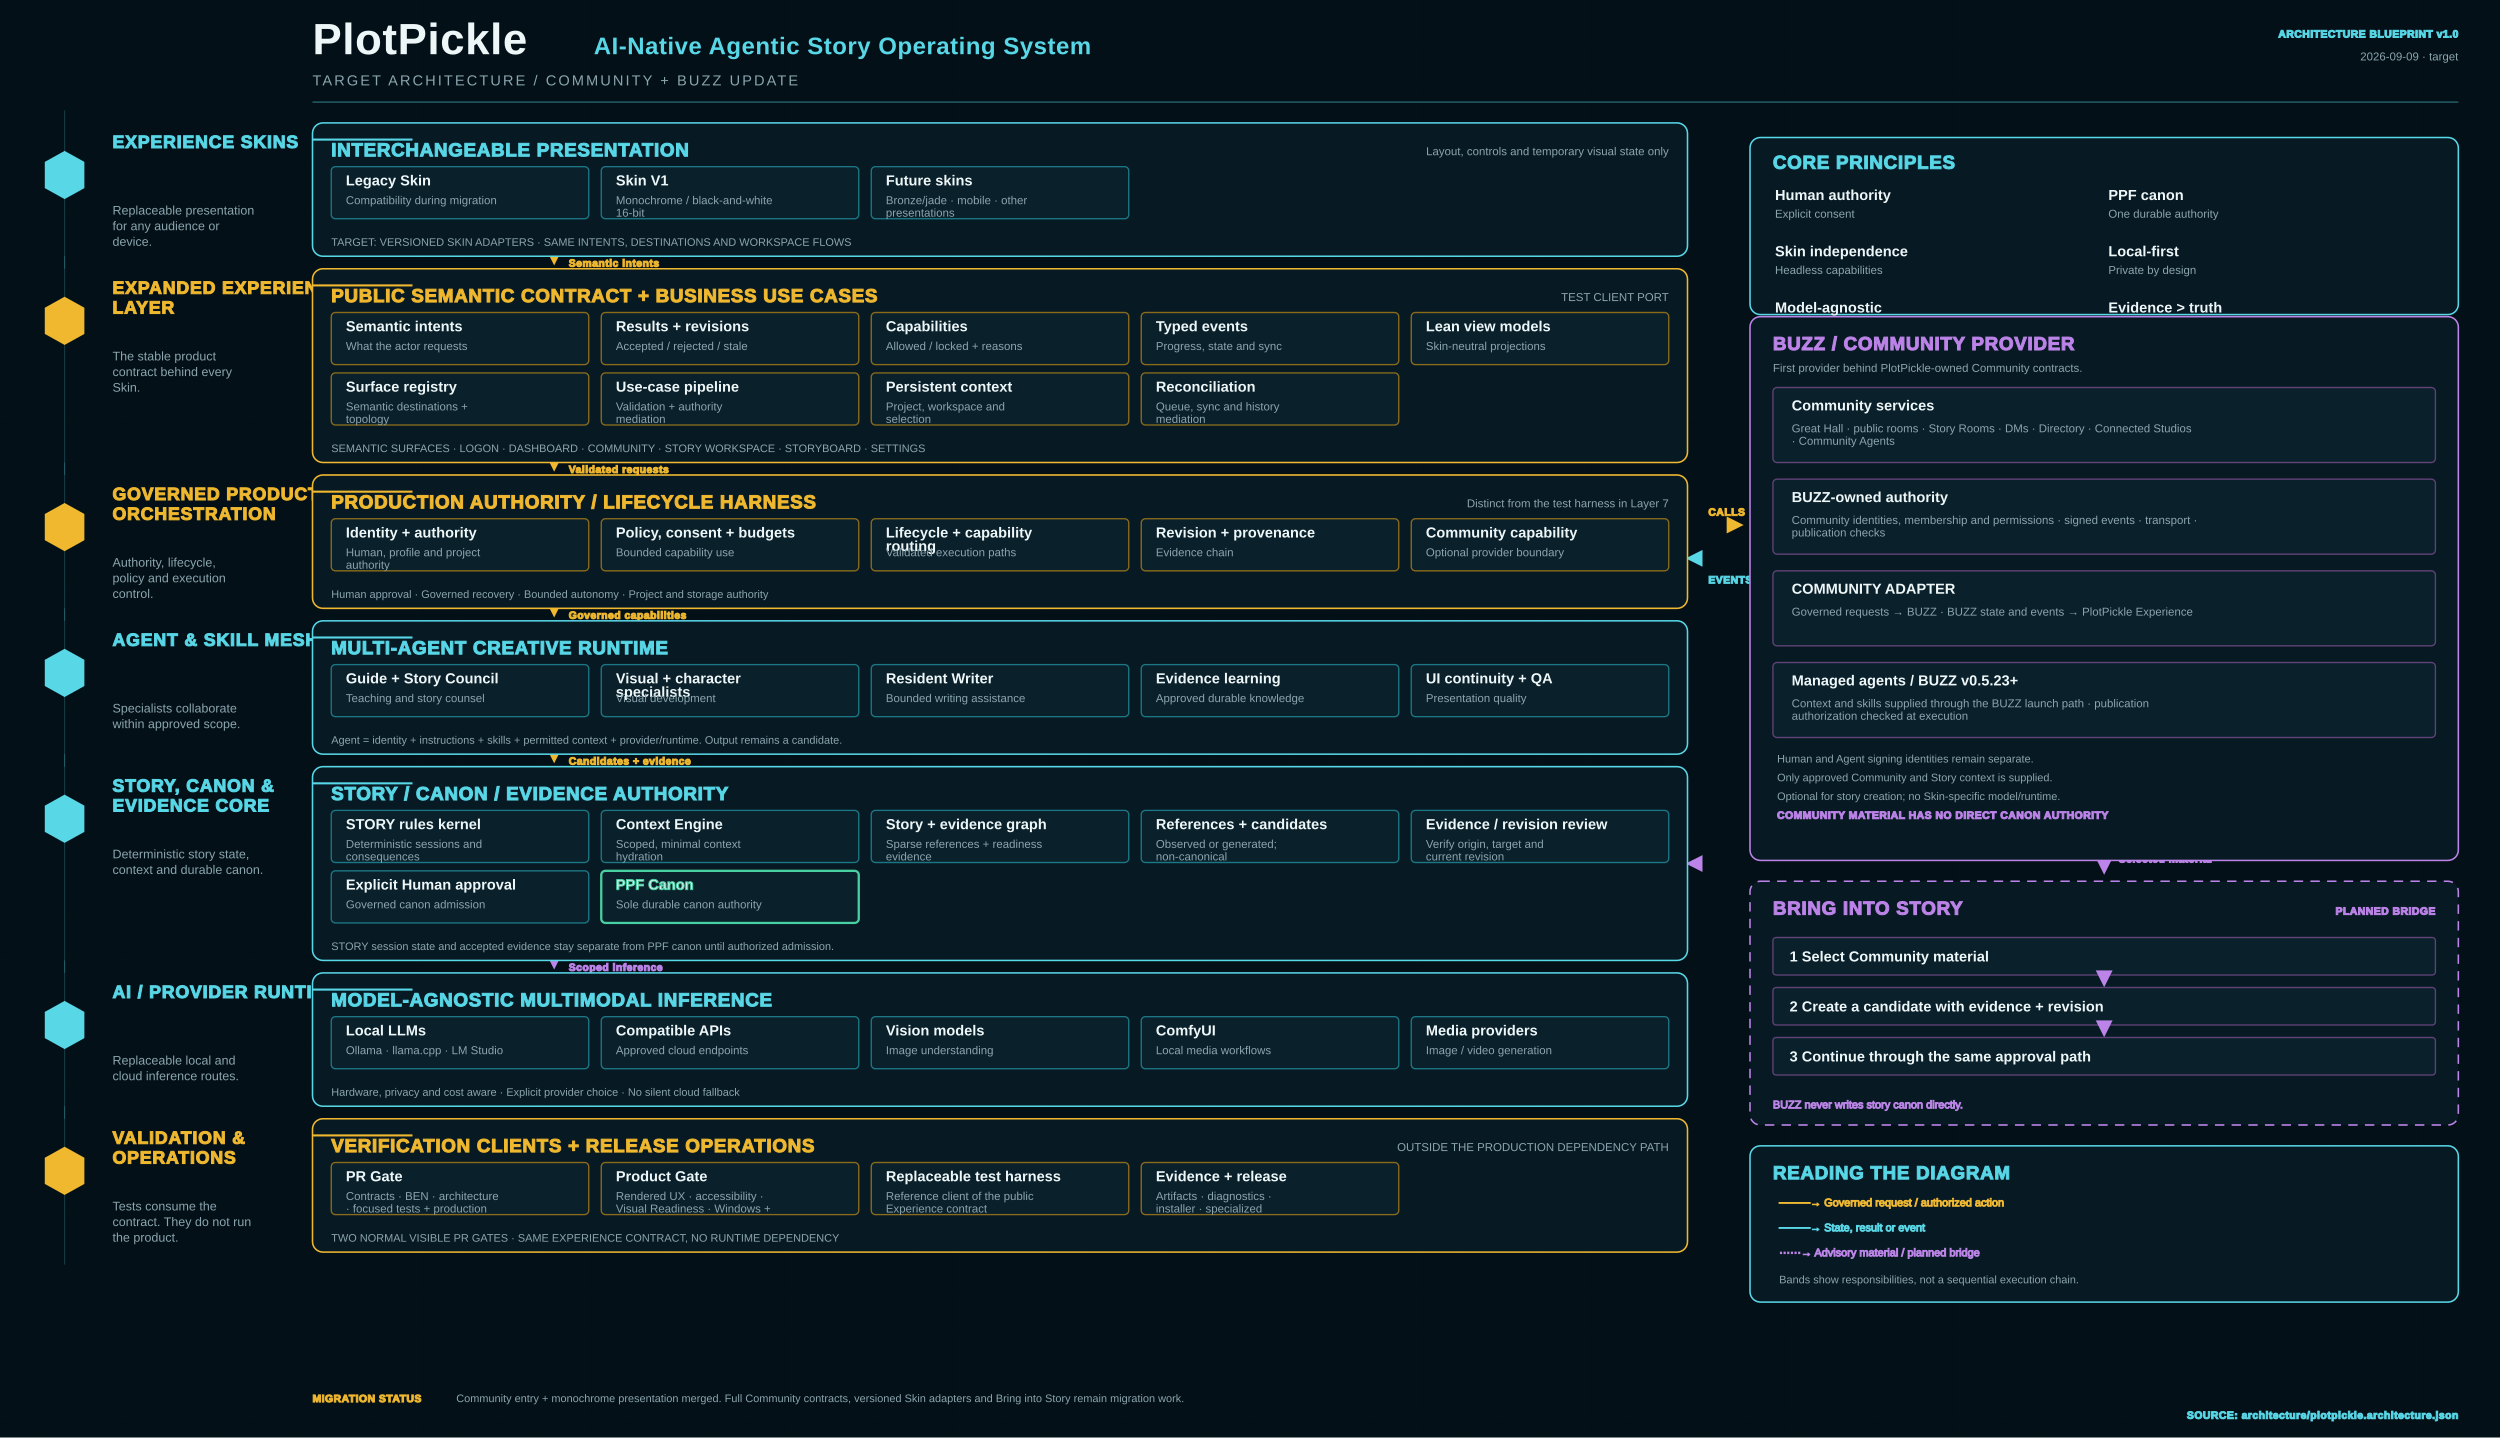
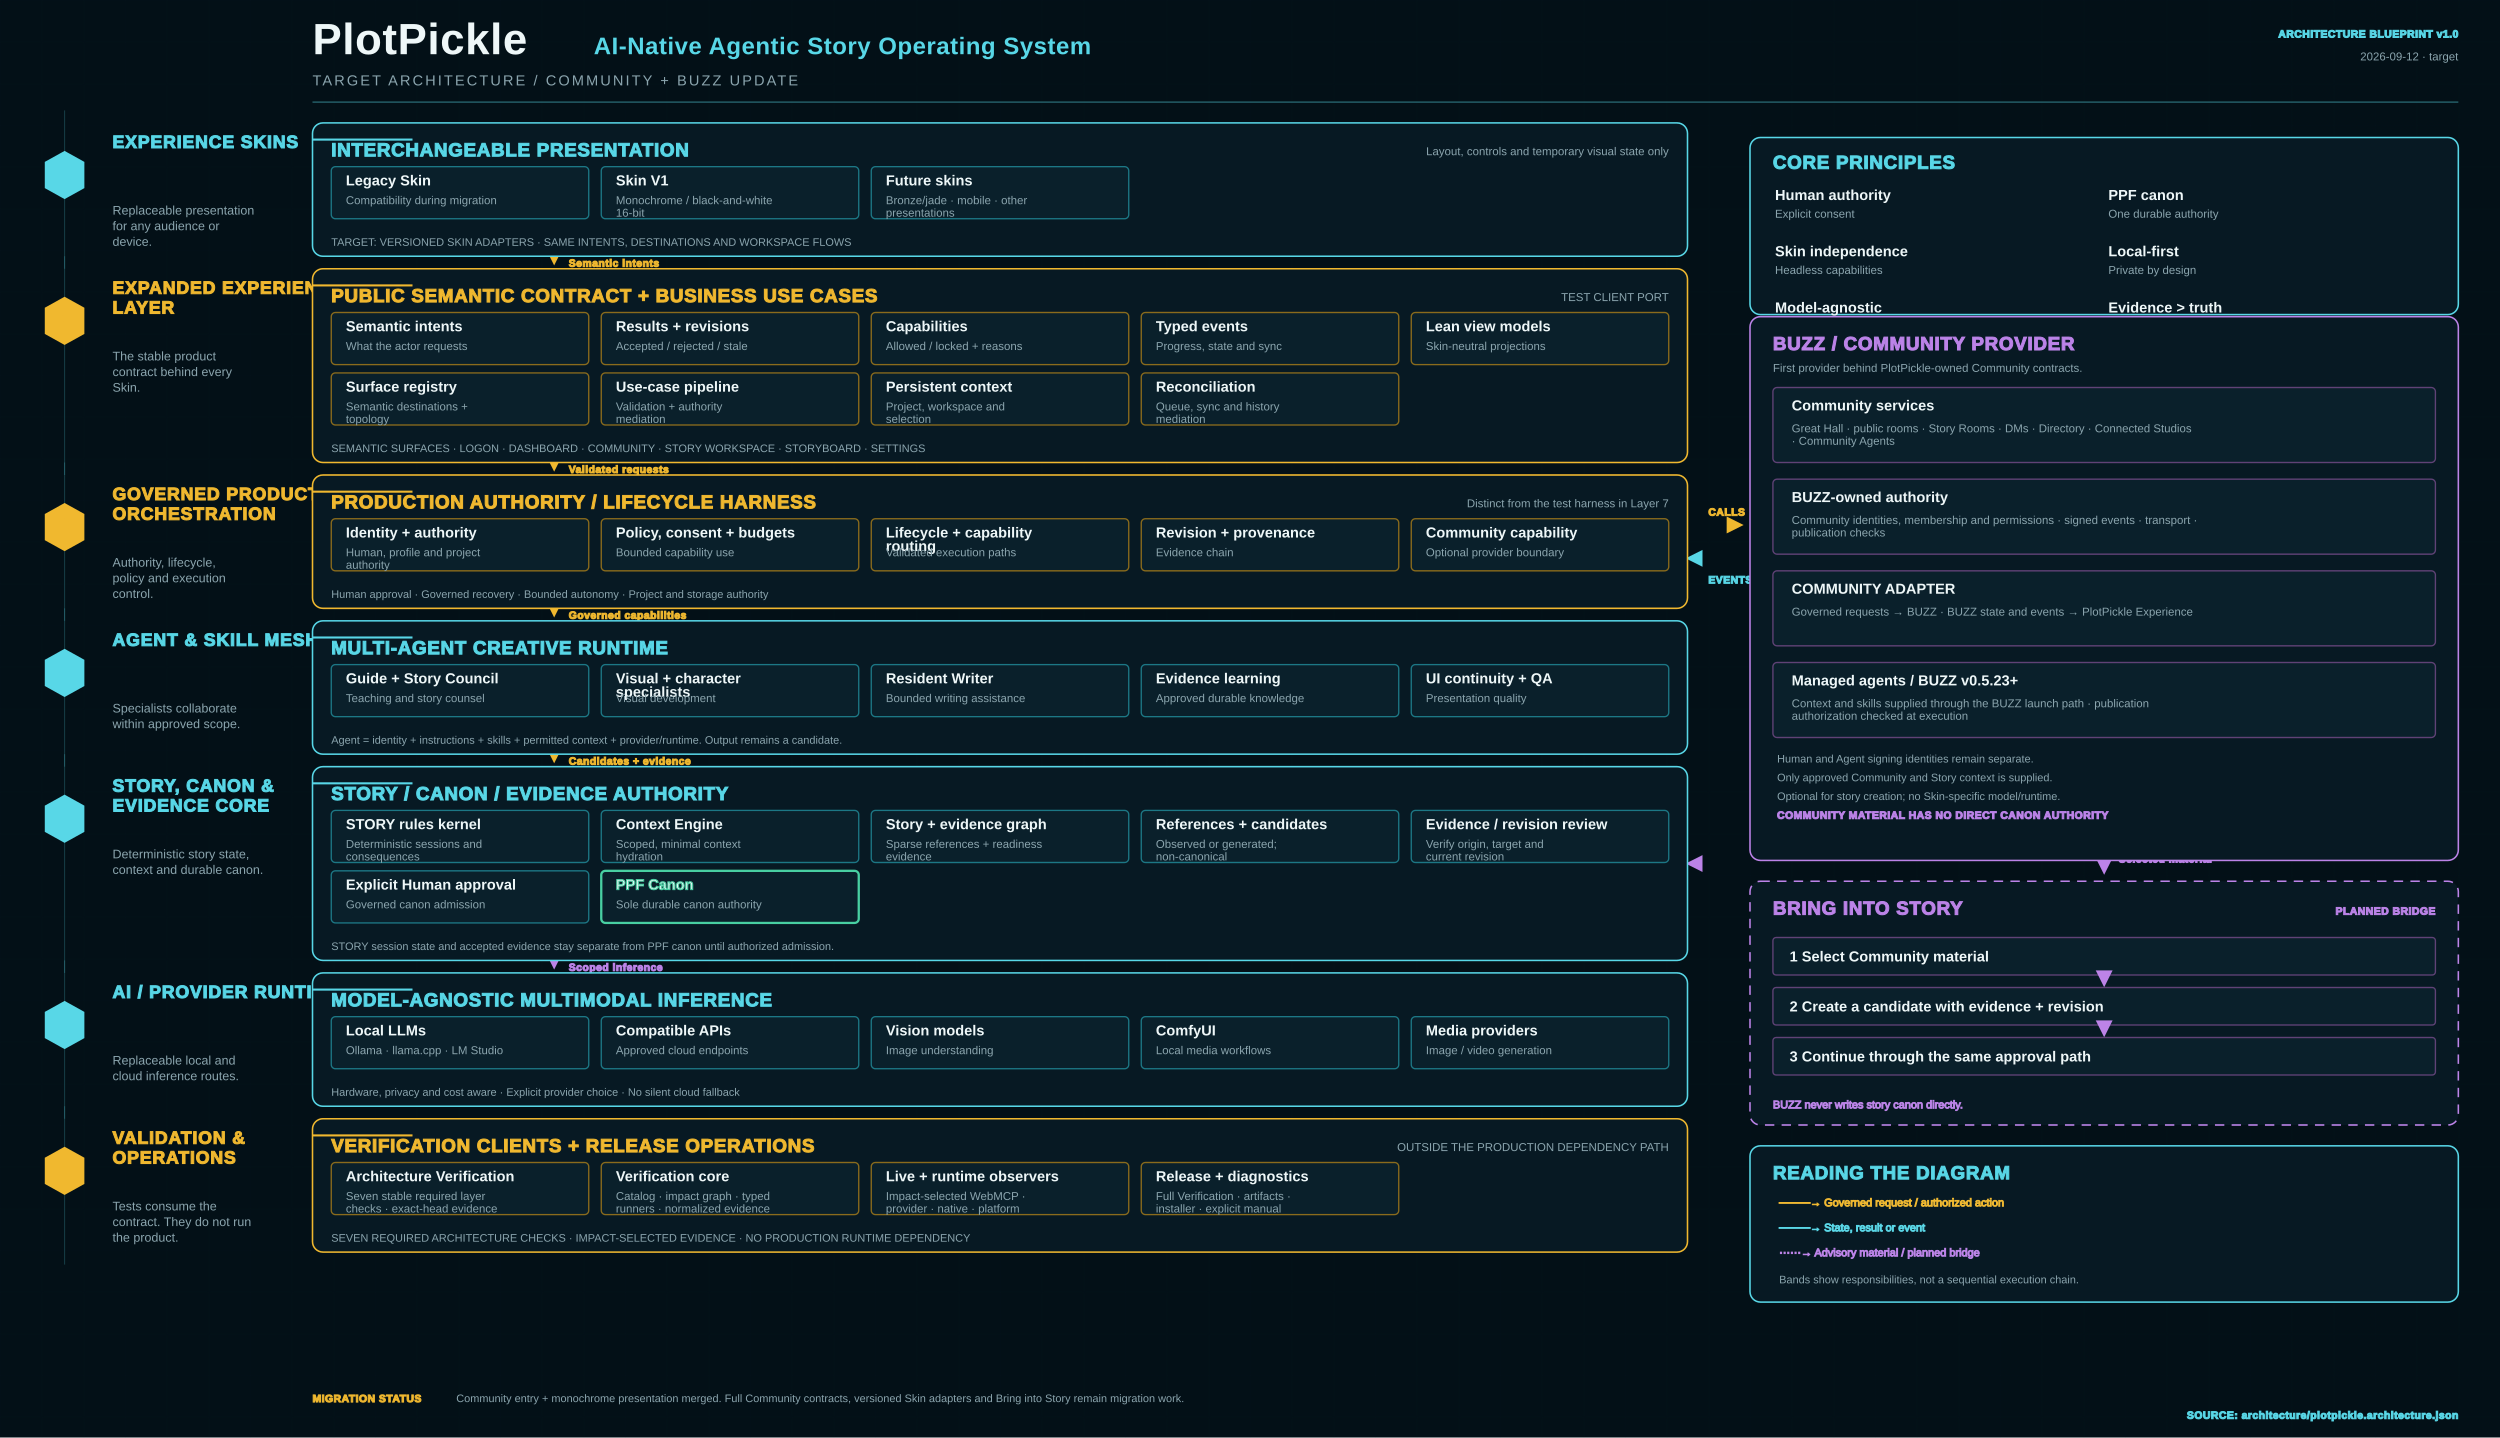
<svg xmlns="http://www.w3.org/2000/svg" viewBox="0 0 2400 1380" role="img" aria-labelledby="title desc" data-projection="full-blueprint">
  <style>svg { background: #031017; font-family: "Arial Narrow", "Segoe UI", Arial, sans-serif; }
.bg { fill: #031017; }
.grid { stroke: #0a2630; stroke-width: 0.7; opacity: 0.55; }
.ink { fill: #eef7f8; }
.muted { fill: #8ba5ae; }
.cyan { color: #58d7e7; fill: #58d7e7; stroke: #58d7e7; }
.amber { color: #f0b82f; fill: #f0b82f; stroke: #f0b82f; }
.purple { color: #bc83e8; fill: #bc83e8; stroke: #bc83e8; }
.green { color: #48cfa2; fill: #48cfa2; stroke: #48cfa2; }
.panel { fill: #071923; stroke: #173f4c; stroke-width: 1.5; }
.panel.cyan-stroke { stroke: #58d7e7; }
.panel.amber-stroke { stroke: #f0b82f; }
.panel.purple-stroke { stroke: #bc83e8; }
.component { fill: #0a202b; stroke: #1c7785; stroke-width: 1.3; }
.component.amber-stroke { stroke: #8a6b1c; }
.component.purple-stroke { stroke: #604276; }
.component.emphasis { stroke: #48cfa2; stroke-width: 2.2; }
.dashed { stroke-dasharray: 9 7; }
.title { fill: #eef7f8; font-size: 42px; font-weight: 800; letter-spacing: 0.6px; }
.tagline { fill: #58d7e7; font-size: 23px; font-weight: 800; letter-spacing: 0.5px; }
.subtitle { fill: #8ba5ae; font-size: 14px; letter-spacing: 2px; }
.layer-label { font-size: 17px; font-weight: 800; letter-spacing: 0.8px; }
.layer-summary { fill: #8ba5ae; font-size: 12px; }
.panel-title { font-size: 18px; font-weight: 800; letter-spacing: 0.7px; }
.component-title { fill: #eef7f8; font-size: 14px; font-weight: 750; }
.component-detail { fill: #8ba5ae; font-size: 11px; }
.note { fill: #8ba5ae; font-size: 11px; }
.footer { fill: #8ba5ae; font-size: 10.5px; }
.micro { font-size: 10px; font-weight: 700; letter-spacing: 0.45px; }
.number { font-size: 22px; font-weight: 800; text-anchor: middle; dominant-baseline: middle; }
.flow { fill: none; stroke-width: 1.8; marker-end: url(#arrow-cyan); }
.flow.amber-stroke { marker-end: url(#arrow-amber); }
.flow.purple-stroke { marker-end: url(#arrow-purple); }
.overview-title { fill: #eef7f8; font-size: 30px; font-weight: 800; }
.overview-tagline { fill: #58d7e7; font-size: 15px; font-weight: 800; }
.overview-layer { fill: #eef7f8; font-size: 12px; font-weight: 800; }
.overview-summary { fill: #8ba5ae; font-size: 9px; }
</style>
  <defs>
    <pattern id="grid" width="40" height="40" patternUnits="userSpaceOnUse">
      <path d="M40 0H0V40" class="grid" fill="none" />
    </pattern>
    <marker id="arrow-cyan" markerWidth="9" markerHeight="9" refX="8" refY="4.5" orient="auto">
      <path d="M0 0L9 4.5L0 9Z" fill="#58d7e7" />
    </marker>
    <marker id="arrow-amber" markerWidth="9" markerHeight="9" refX="8" refY="4.5" orient="auto">
      <path d="M0 0L9 4.5L0 9Z" fill="#f0b82f" />
    </marker>
    <marker id="arrow-purple" markerWidth="9" markerHeight="9" refX="8" refY="4.5" orient="auto">
      <path d="M0 0L9 4.5L0 9Z" fill="#bc83e8" />
    </marker>
  </defs>
  <rect width="2400" height="1380" class="bg" />
  <rect width="2400" height="1380" fill="url(#grid)" opacity=".18" />
  <text x="300" y="52" class="title">PlotPickle</text>
  <text x="570" y="52" class="tagline">AI-Native Agentic Story Operating System</text>
  <text x="300" y="82" class="subtitle">TARGET ARCHITECTURE / COMMUNITY + BUZZ UPDATE</text>
  <text x="2360" y="36" class="micro cyan" text-anchor="end">ARCHITECTURE BLUEPRINT v1.0</text>
-   <text x="2360" y="58" class="note" text-anchor="end">2026-09-09 · target</text>
+   <text x="2360" y="58" class="note" text-anchor="end">2026-09-12 · target</text>
  <line x1="300" y1="98" x2="2360" y2="98" class="cyan" opacity=".55" />
  <path d="M532 246 V253" class="flow amber-stroke" />
  <text x="546" y="256" class="micro amber">Semantic intents</text>
  <path d="M532 444 V451" class="flow amber-stroke" />
  <text x="546" y="454" class="micro amber">Validated requests</text>
  <path d="M532 584 V591" class="flow amber-stroke" />
  <text x="546" y="594" class="micro amber">Governed capabilities</text>
  <path d="M532 724 V731" class="flow amber-stroke" />
  <text x="546" y="734" class="micro amber">Candidates + evidence</text>
  <path d="M532 922 V929" class="flow purple-stroke dashed" />
  <text x="546" y="932" class="micro purple">Scoped inference</text>
  <path d="M1620 504 H1672" class="flow amber-stroke" />
  <text x="1640" y="495" class="micro amber">CALLS</text>
  <path d="M1672 536 H1620" class="flow" />
  <text x="1640" y="560" class="micro cyan">EVENTS</text>
  <path d="M2020 826 V838" class="flow purple-stroke dashed" />
  <text x="2034" y="828" class="micro purple">Selected material</text>
  <path d="M1680 963 H1692 V829 H1620" class="flow purple-stroke dashed" />
  <text x="1705" y="819" class="micro purple">Candidate</text>
  <g id="layer-experience-skins" data-layer="1">
    <line x1="62" y1="106" x2="62" y2="258" class="cyan" opacity=".22" />
    <path d="M62 146 l18 10 v24 l-18 10 l-18-10 v-24 z" fill="none" class="cyan" stroke-width="2" />
    <text x="62" y="169" class="number cyan">1</text>
    <text x="108" y="142" class="layer-label cyan" text-anchor="start">EXPERIENCE SKINS</text>
    <text x="108" y="206" class="layer-summary" text-anchor="start">Replaceable presentation</text>
    <text x="108" y="221" class="layer-summary" text-anchor="start">for any audience or</text>
    <text x="108" y="236" class="layer-summary" text-anchor="start">device.</text>
    <rect x="300" y="118" width="1320" height="128" rx="10" class="panel cyan-stroke" />
    <path d="M300 134 h96" class="cyan" fill="none" stroke-width="2" />
    <text x="318" y="150" class="panel-title cyan">INTERCHANGEABLE PRESENTATION</text>
    <text x="1602" y="149" class="note" text-anchor="end">Layout, controls and temporary visual state only</text>
    <g class="architecture-component" data-component="Legacy Skin">
      <rect x="318" y="160" width="247.2" height="50" rx="4" class="component cyan-stroke" />
      <text x="332" y="178" class="component-title" text-anchor="start">Legacy Skin</text>
      <text x="332" y="196" class="component-detail" text-anchor="start">Compatibility during migration</text>
    </g>
    <g class="architecture-component" data-component="Skin V1">
      <rect x="577.2" y="160" width="247.2" height="50" rx="4" class="component cyan-stroke" />
      <text x="591.2" y="178" class="component-title" text-anchor="start">Skin V1</text>
      <text x="591.2" y="196" class="component-detail" text-anchor="start">Monochrome / black-and-white</text>
      <text x="591.2" y="208" class="component-detail" text-anchor="start">16-bit</text>
    </g>
    <g class="architecture-component" data-component="Future skins">
      <rect x="836.4" y="160" width="247.2" height="50" rx="4" class="component cyan-stroke" />
      <text x="850.4" y="178" class="component-title" text-anchor="start">Future skins</text>
      <text x="850.4" y="196" class="component-detail" text-anchor="start">Bronze/jade · mobile · other</text>
      <text x="850.4" y="208" class="component-detail" text-anchor="start">presentations</text>
    </g>
    <text x="318" y="236" class="footer">TARGET: VERSIONED SKIN ADAPTERS · SAME INTENTS, DESTINATIONS AND WORKSPACE FLOWS</text>
  </g>
  <g id="layer-experience-contract" data-layer="2">
    <line x1="62" y1="246" x2="62" y2="456" class="cyan" opacity=".22" />
    <path d="M62 286 l18 10 v24 l-18 10 l-18-10 v-24 z" fill="none" class="amber" stroke-width="2" />
    <text x="62" y="309" class="number amber">2</text>
    <text x="108" y="282" class="layer-label amber" text-anchor="start">EXPANDED EXPERIENCE</text>
    <text x="108" y="301" class="layer-label amber" text-anchor="start">LAYER</text>
    <text x="108" y="346" class="layer-summary" text-anchor="start">The stable product</text>
    <text x="108" y="361" class="layer-summary" text-anchor="start">contract behind every</text>
    <text x="108" y="376" class="layer-summary" text-anchor="start">Skin.</text>
    <rect x="300" y="258" width="1320" height="186" rx="10" class="panel amber-stroke" />
    <path d="M300 274 h96" class="amber" fill="none" stroke-width="2" />
    <text x="318" y="290" class="panel-title amber">PUBLIC SEMANTIC CONTRACT + BUSINESS USE CASES</text>
    <text x="1602" y="289" class="note" text-anchor="end">TEST CLIENT PORT</text>
    <g class="architecture-component" data-component="Semantic intents">
      <rect x="318" y="300" width="247.2" height="50" rx="4" class="component amber-stroke" />
      <text x="332" y="318" class="component-title" text-anchor="start">Semantic intents</text>
      <text x="332" y="336" class="component-detail" text-anchor="start">What the actor requests</text>
    </g>
    <g class="architecture-component" data-component="Results + revisions">
      <rect x="577.2" y="300" width="247.2" height="50" rx="4" class="component amber-stroke" />
      <text x="591.2" y="318" class="component-title" text-anchor="start">Results + revisions</text>
      <text x="591.2" y="336" class="component-detail" text-anchor="start">Accepted / rejected / stale</text>
    </g>
    <g class="architecture-component" data-component="Capabilities">
      <rect x="836.4" y="300" width="247.2" height="50" rx="4" class="component amber-stroke" />
      <text x="850.4" y="318" class="component-title" text-anchor="start">Capabilities</text>
      <text x="850.4" y="336" class="component-detail" text-anchor="start">Allowed / locked + reasons</text>
    </g>
    <g class="architecture-component" data-component="Typed events">
      <rect x="1095.6" y="300" width="247.2" height="50" rx="4" class="component amber-stroke" />
      <text x="1109.6" y="318" class="component-title" text-anchor="start">Typed events</text>
      <text x="1109.6" y="336" class="component-detail" text-anchor="start">Progress, state and sync</text>
    </g>
    <g class="architecture-component" data-component="Lean view models">
      <rect x="1354.8" y="300" width="247.2" height="50" rx="4" class="component amber-stroke" />
      <text x="1368.8" y="318" class="component-title" text-anchor="start">Lean view models</text>
      <text x="1368.8" y="336" class="component-detail" text-anchor="start">Skin-neutral projections</text>
    </g>
    <g class="architecture-component" data-component="Surface registry">
      <rect x="318" y="358" width="247.2" height="50" rx="4" class="component amber-stroke" />
      <text x="332" y="376" class="component-title" text-anchor="start">Surface registry</text>
      <text x="332" y="394" class="component-detail" text-anchor="start">Semantic destinations +</text>
      <text x="332" y="406" class="component-detail" text-anchor="start">topology</text>
    </g>
    <g class="architecture-component" data-component="Use-case pipeline">
      <rect x="577.2" y="358" width="247.2" height="50" rx="4" class="component amber-stroke" />
      <text x="591.2" y="376" class="component-title" text-anchor="start">Use-case pipeline</text>
      <text x="591.2" y="394" class="component-detail" text-anchor="start">Validation + authority</text>
      <text x="591.2" y="406" class="component-detail" text-anchor="start">mediation</text>
    </g>
    <g class="architecture-component" data-component="Persistent context">
      <rect x="836.4" y="358" width="247.2" height="50" rx="4" class="component amber-stroke" />
      <text x="850.4" y="376" class="component-title" text-anchor="start">Persistent context</text>
      <text x="850.4" y="394" class="component-detail" text-anchor="start">Project, workspace and</text>
      <text x="850.4" y="406" class="component-detail" text-anchor="start">selection</text>
    </g>
    <g class="architecture-component" data-component="Reconciliation">
      <rect x="1095.6" y="358" width="247.2" height="50" rx="4" class="component amber-stroke" />
      <text x="1109.6" y="376" class="component-title" text-anchor="start">Reconciliation</text>
      <text x="1109.6" y="394" class="component-detail" text-anchor="start">Queue, sync and history</text>
      <text x="1109.6" y="406" class="component-detail" text-anchor="start">mediation</text>
    </g>
    <text x="318" y="434" class="footer">SEMANTIC SURFACES · LOGON · DASHBOARD · COMMUNITY · STORY WORKSPACE · STORYBOARD · SETTINGS</text>
  </g>
  <g id="layer-production-harness" data-layer="3">
    <line x1="62" y1="444" x2="62" y2="596" class="cyan" opacity=".22" />
    <path d="M62 484 l18 10 v24 l-18 10 l-18-10 v-24 z" fill="none" class="amber" stroke-width="2" />
    <text x="62" y="507" class="number amber">3</text>
    <text x="108" y="480" class="layer-label amber" text-anchor="start">GOVERNED PRODUCTION</text>
    <text x="108" y="499" class="layer-label amber" text-anchor="start">ORCHESTRATION</text>
    <text x="108" y="544" class="layer-summary" text-anchor="start">Authority, lifecycle,</text>
    <text x="108" y="559" class="layer-summary" text-anchor="start">policy and execution</text>
    <text x="108" y="574" class="layer-summary" text-anchor="start">control.</text>
    <rect x="300" y="456" width="1320" height="128" rx="10" class="panel amber-stroke" />
    <path d="M300 472 h96" class="amber" fill="none" stroke-width="2" />
    <text x="318" y="488" class="panel-title amber">PRODUCTION AUTHORITY / LIFECYCLE HARNESS</text>
    <text x="1602" y="487" class="note" text-anchor="end">Distinct from the test harness in Layer 7</text>
    <g class="architecture-component" data-component="Identity + authority">
      <rect x="318" y="498" width="247.2" height="50" rx="4" class="component amber-stroke" />
      <text x="332" y="516" class="component-title" text-anchor="start">Identity + authority</text>
      <text x="332" y="534" class="component-detail" text-anchor="start">Human, profile and project</text>
      <text x="332" y="546" class="component-detail" text-anchor="start">authority</text>
    </g>
    <g class="architecture-component" data-component="Policy, consent + budgets">
      <rect x="577.2" y="498" width="247.2" height="50" rx="4" class="component amber-stroke" />
      <text x="591.2" y="516" class="component-title" text-anchor="start">Policy, consent + budgets</text>
      <text x="591.2" y="534" class="component-detail" text-anchor="start">Bounded capability use</text>
    </g>
    <g class="architecture-component" data-component="Lifecycle + capability routing">
      <rect x="836.4" y="498" width="247.2" height="50" rx="4" class="component amber-stroke" />
      <text x="850.4" y="516" class="component-title" text-anchor="start">Lifecycle + capability</text>
      <text x="850.4" y="529" class="component-title" text-anchor="start">routing</text>
      <text x="850.4" y="534" class="component-detail" text-anchor="start">Validated execution paths</text>
    </g>
    <g class="architecture-component" data-component="Revision + provenance">
      <rect x="1095.6" y="498" width="247.2" height="50" rx="4" class="component amber-stroke" />
      <text x="1109.6" y="516" class="component-title" text-anchor="start">Revision + provenance</text>
      <text x="1109.6" y="534" class="component-detail" text-anchor="start">Evidence chain</text>
    </g>
    <g class="architecture-component" data-component="Community capability">
      <rect x="1354.8" y="498" width="247.2" height="50" rx="4" class="component amber-stroke" />
      <text x="1368.8" y="516" class="component-title" text-anchor="start">Community capability</text>
      <text x="1368.8" y="534" class="component-detail" text-anchor="start">Optional provider boundary</text>
    </g>
    <text x="318" y="574" class="footer">Human approval · Governed recovery · Bounded autonomy · Project and storage authority</text>
  </g>
  <g id="layer-agent-runtime" data-layer="4">
    <line x1="62" y1="584" x2="62" y2="736" class="cyan" opacity=".22" />
    <path d="M62 624 l18 10 v24 l-18 10 l-18-10 v-24 z" fill="none" class="cyan" stroke-width="2" />
    <text x="62" y="647" class="number cyan">4</text>
    <text x="108" y="620" class="layer-label cyan" text-anchor="start">AGENT &amp; SKILL MESH</text>
    <text x="108" y="684" class="layer-summary" text-anchor="start">Specialists collaborate</text>
    <text x="108" y="699" class="layer-summary" text-anchor="start">within approved scope.</text>
    <rect x="300" y="596" width="1320" height="128" rx="10" class="panel cyan-stroke" />
    <path d="M300 612 h96" class="cyan" fill="none" stroke-width="2" />
    <text x="318" y="628" class="panel-title cyan">MULTI-AGENT CREATIVE RUNTIME</text>
    <g class="architecture-component" data-component="Guide + Story Council">
      <rect x="318" y="638" width="247.2" height="50" rx="4" class="component cyan-stroke" />
      <text x="332" y="656" class="component-title" text-anchor="start">Guide + Story Council</text>
      <text x="332" y="674" class="component-detail" text-anchor="start">Teaching and story counsel</text>
    </g>
    <g class="architecture-component" data-component="Visual + character specialists">
      <rect x="577.2" y="638" width="247.2" height="50" rx="4" class="component cyan-stroke" />
      <text x="591.2" y="656" class="component-title" text-anchor="start">Visual + character</text>
      <text x="591.2" y="669" class="component-title" text-anchor="start">specialists</text>
      <text x="591.2" y="674" class="component-detail" text-anchor="start">Visual development</text>
    </g>
    <g class="architecture-component" data-component="Resident Writer">
      <rect x="836.4" y="638" width="247.2" height="50" rx="4" class="component cyan-stroke" />
      <text x="850.4" y="656" class="component-title" text-anchor="start">Resident Writer</text>
      <text x="850.4" y="674" class="component-detail" text-anchor="start">Bounded writing assistance</text>
    </g>
    <g class="architecture-component" data-component="Evidence learning">
      <rect x="1095.6" y="638" width="247.2" height="50" rx="4" class="component cyan-stroke" />
      <text x="1109.6" y="656" class="component-title" text-anchor="start">Evidence learning</text>
      <text x="1109.6" y="674" class="component-detail" text-anchor="start">Approved durable knowledge</text>
    </g>
    <g class="architecture-component" data-component="UI continuity + QA">
      <rect x="1354.8" y="638" width="247.2" height="50" rx="4" class="component cyan-stroke" />
      <text x="1368.8" y="656" class="component-title" text-anchor="start">UI continuity + QA</text>
      <text x="1368.8" y="674" class="component-detail" text-anchor="start">Presentation quality</text>
    </g>
    <text x="318" y="714" class="footer">Agent = identity + instructions + skills + permitted context + provider/runtime. Output remains a candidate.</text>
  </g>
  <g id="layer-story-canon" data-layer="5">
    <line x1="62" y1="724" x2="62" y2="934" class="cyan" opacity=".22" />
    <path d="M62 764 l18 10 v24 l-18 10 l-18-10 v-24 z" fill="none" class="cyan" stroke-width="2" />
    <text x="62" y="787" class="number cyan">5</text>
    <text x="108" y="760" class="layer-label cyan" text-anchor="start">STORY, CANON &amp;</text>
    <text x="108" y="779" class="layer-label cyan" text-anchor="start">EVIDENCE CORE</text>
    <text x="108" y="824" class="layer-summary" text-anchor="start">Deterministic story state,</text>
    <text x="108" y="839" class="layer-summary" text-anchor="start">context and durable canon.</text>
    <rect x="300" y="736" width="1320" height="186" rx="10" class="panel cyan-stroke" />
    <path d="M300 752 h96" class="cyan" fill="none" stroke-width="2" />
    <text x="318" y="768" class="panel-title cyan">STORY / CANON / EVIDENCE AUTHORITY</text>
    <g class="architecture-component" data-component="STORY rules kernel">
      <rect x="318" y="778" width="247.2" height="50" rx="4" class="component cyan-stroke" />
      <text x="332" y="796" class="component-title" text-anchor="start">STORY rules kernel</text>
      <text x="332" y="814" class="component-detail" text-anchor="start">Deterministic sessions and</text>
      <text x="332" y="826" class="component-detail" text-anchor="start">consequences</text>
    </g>
    <g class="architecture-component" data-component="Context Engine">
      <rect x="577.2" y="778" width="247.2" height="50" rx="4" class="component cyan-stroke" />
      <text x="591.2" y="796" class="component-title" text-anchor="start">Context Engine</text>
      <text x="591.2" y="814" class="component-detail" text-anchor="start">Scoped, minimal context</text>
      <text x="591.2" y="826" class="component-detail" text-anchor="start">hydration</text>
    </g>
    <g class="architecture-component" data-component="Story + evidence graph">
      <rect x="836.4" y="778" width="247.2" height="50" rx="4" class="component cyan-stroke" />
      <text x="850.4" y="796" class="component-title" text-anchor="start">Story + evidence graph</text>
      <text x="850.4" y="814" class="component-detail" text-anchor="start">Sparse references + readiness</text>
      <text x="850.4" y="826" class="component-detail" text-anchor="start">evidence</text>
    </g>
    <g class="architecture-component" data-component="References + candidates">
      <rect x="1095.6" y="778" width="247.2" height="50" rx="4" class="component cyan-stroke" />
      <text x="1109.6" y="796" class="component-title" text-anchor="start">References + candidates</text>
      <text x="1109.6" y="814" class="component-detail" text-anchor="start">Observed or generated;</text>
      <text x="1109.6" y="826" class="component-detail" text-anchor="start">non-canonical</text>
    </g>
    <g class="architecture-component" data-component="Evidence / revision review">
      <rect x="1354.8" y="778" width="247.2" height="50" rx="4" class="component cyan-stroke" />
      <text x="1368.8" y="796" class="component-title" text-anchor="start">Evidence / revision review</text>
      <text x="1368.8" y="814" class="component-detail" text-anchor="start">Verify origin, target and</text>
      <text x="1368.8" y="826" class="component-detail" text-anchor="start">current revision</text>
    </g>
    <g class="architecture-component" data-component="Explicit Human approval">
      <rect x="318" y="836" width="247.2" height="50" rx="4" class="component cyan-stroke" />
      <text x="332" y="854" class="component-title" text-anchor="start">Explicit Human approval</text>
      <text x="332" y="872" class="component-detail" text-anchor="start">Governed canon admission</text>
    </g>
    <g class="architecture-component" data-component="PPF Canon">
      <rect x="577.2" y="836" width="247.2" height="50" rx="4" class="component emphasis" />
      <text x="591.2" y="854" class="component-title green" text-anchor="start">PPF Canon</text>
      <text x="591.2" y="872" class="component-detail" text-anchor="start">Sole durable canon authority</text>
    </g>
    <text x="318" y="912" class="footer">STORY session state and accepted evidence stay separate from PPF canon until authorized admission.</text>
  </g>
  <g id="layer-provider-runtime" data-layer="6">
    <line x1="62" y1="922" x2="62" y2="1074" class="cyan" opacity=".22" />
    <path d="M62 962 l18 10 v24 l-18 10 l-18-10 v-24 z" fill="none" class="cyan" stroke-width="2" />
    <text x="62" y="985" class="number cyan">6</text>
    <text x="108" y="958" class="layer-label cyan" text-anchor="start">AI / PROVIDER RUNTIME</text>
    <text x="108" y="1022" class="layer-summary" text-anchor="start">Replaceable local and</text>
    <text x="108" y="1037" class="layer-summary" text-anchor="start">cloud inference routes.</text>
    <rect x="300" y="934" width="1320" height="128" rx="10" class="panel cyan-stroke" />
    <path d="M300 950 h96" class="cyan" fill="none" stroke-width="2" />
    <text x="318" y="966" class="panel-title cyan">MODEL-AGNOSTIC MULTIMODAL INFERENCE</text>
    <g class="architecture-component" data-component="Local LLMs">
      <rect x="318" y="976" width="247.2" height="50" rx="4" class="component cyan-stroke" />
      <text x="332" y="994" class="component-title" text-anchor="start">Local LLMs</text>
      <text x="332" y="1012" class="component-detail" text-anchor="start">Ollama · llama.cpp · LM Studio</text>
    </g>
    <g class="architecture-component" data-component="Compatible APIs">
      <rect x="577.2" y="976" width="247.2" height="50" rx="4" class="component cyan-stroke" />
      <text x="591.2" y="994" class="component-title" text-anchor="start">Compatible APIs</text>
      <text x="591.2" y="1012" class="component-detail" text-anchor="start">Approved cloud endpoints</text>
    </g>
    <g class="architecture-component" data-component="Vision models">
      <rect x="836.4" y="976" width="247.2" height="50" rx="4" class="component cyan-stroke" />
      <text x="850.4" y="994" class="component-title" text-anchor="start">Vision models</text>
      <text x="850.4" y="1012" class="component-detail" text-anchor="start">Image understanding</text>
    </g>
    <g class="architecture-component" data-component="ComfyUI">
      <rect x="1095.6" y="976" width="247.2" height="50" rx="4" class="component cyan-stroke" />
      <text x="1109.6" y="994" class="component-title" text-anchor="start">ComfyUI</text>
      <text x="1109.6" y="1012" class="component-detail" text-anchor="start">Local media workflows</text>
    </g>
    <g class="architecture-component" data-component="Media providers">
      <rect x="1354.8" y="976" width="247.2" height="50" rx="4" class="component cyan-stroke" />
      <text x="1368.8" y="994" class="component-title" text-anchor="start">Media providers</text>
      <text x="1368.8" y="1012" class="component-detail" text-anchor="start">Image / video generation</text>
    </g>
    <text x="318" y="1052" class="footer">Hardware, privacy and cost aware · Explicit provider choice · No silent cloud fallback</text>
  </g>
  <g id="layer-verification" data-layer="7">
    <line x1="62" y1="1062" x2="62" y2="1214" class="cyan" opacity=".22" />
    <path d="M62 1102 l18 10 v24 l-18 10 l-18-10 v-24 z" fill="none" class="amber" stroke-width="2" />
    <text x="62" y="1125" class="number amber">7</text>
    <text x="108" y="1098" class="layer-label amber" text-anchor="start">VALIDATION &amp;</text>
    <text x="108" y="1117" class="layer-label amber" text-anchor="start">OPERATIONS</text>
    <text x="108" y="1162" class="layer-summary" text-anchor="start">Tests consume the</text>
    <text x="108" y="1177" class="layer-summary" text-anchor="start">contract. They do not run</text>
    <text x="108" y="1192" class="layer-summary" text-anchor="start">the product.</text>
    <rect x="300" y="1074" width="1320" height="128" rx="10" class="panel amber-stroke" />
    <path d="M300 1090 h96" class="amber" fill="none" stroke-width="2" />
    <text x="318" y="1106" class="panel-title amber">VERIFICATION CLIENTS + RELEASE OPERATIONS</text>
    <text x="1602" y="1105" class="note" text-anchor="end">OUTSIDE THE PRODUCTION DEPENDENCY PATH</text>
-     <g class="architecture-component" data-component="PR Gate">
+     <g class="architecture-component" data-component="Architecture Verification">
      <rect x="318" y="1116" width="247.2" height="50" rx="4" class="component amber-stroke" />
-       <text x="332" y="1134" class="component-title" text-anchor="start">PR Gate</text>
-       <text x="332" y="1152" class="component-detail" text-anchor="start">Contracts · BEN · architecture</text>
-       <text x="332" y="1164" class="component-detail" text-anchor="start">· focused tests + production</text>
-     </g>
-     <g class="architecture-component" data-component="Product Gate">
+       <text x="332" y="1134" class="component-title" text-anchor="start">Architecture Verification</text>
+       <text x="332" y="1152" class="component-detail" text-anchor="start">Seven stable required layer</text>
+       <text x="332" y="1164" class="component-detail" text-anchor="start">checks · exact-head evidence</text>
+     </g>
+     <g class="architecture-component" data-component="Verification core">
      <rect x="577.2" y="1116" width="247.2" height="50" rx="4" class="component amber-stroke" />
-       <text x="591.2" y="1134" class="component-title" text-anchor="start">Product Gate</text>
-       <text x="591.2" y="1152" class="component-detail" text-anchor="start">Rendered UX · accessibility ·</text>
-       <text x="591.2" y="1164" class="component-detail" text-anchor="start">Visual Readiness · Windows +</text>
-     </g>
-     <g class="architecture-component" data-component="Replaceable test harness">
+       <text x="591.2" y="1134" class="component-title" text-anchor="start">Verification core</text>
+       <text x="591.2" y="1152" class="component-detail" text-anchor="start">Catalog · impact graph · typed</text>
+       <text x="591.2" y="1164" class="component-detail" text-anchor="start">runners · normalized evidence</text>
+     </g>
+     <g class="architecture-component" data-component="Live + runtime observers">
      <rect x="836.4" y="1116" width="247.2" height="50" rx="4" class="component amber-stroke" />
-       <text x="850.4" y="1134" class="component-title" text-anchor="start">Replaceable test harness</text>
-       <text x="850.4" y="1152" class="component-detail" text-anchor="start">Reference client of the public</text>
-       <text x="850.4" y="1164" class="component-detail" text-anchor="start">Experience contract</text>
-     </g>
-     <g class="architecture-component" data-component="Evidence + release">
+       <text x="850.4" y="1134" class="component-title" text-anchor="start">Live + runtime observers</text>
+       <text x="850.4" y="1152" class="component-detail" text-anchor="start">Impact-selected WebMCP ·</text>
+       <text x="850.4" y="1164" class="component-detail" text-anchor="start">provider · native · platform</text>
+     </g>
+     <g class="architecture-component" data-component="Release + diagnostics">
      <rect x="1095.6" y="1116" width="247.2" height="50" rx="4" class="component amber-stroke" />
-       <text x="1109.6" y="1134" class="component-title" text-anchor="start">Evidence + release</text>
-       <text x="1109.6" y="1152" class="component-detail" text-anchor="start">Artifacts · diagnostics ·</text>
-       <text x="1109.6" y="1164" class="component-detail" text-anchor="start">installer · specialized</text>
-     </g>
-     <text x="318" y="1192" class="footer">TWO NORMAL VISIBLE PR GATES · SAME EXPERIENCE CONTRACT, NO RUNTIME DEPENDENCY</text>
+       <text x="1109.6" y="1134" class="component-title" text-anchor="start">Release + diagnostics</text>
+       <text x="1109.6" y="1152" class="component-detail" text-anchor="start">Full Verification · artifacts ·</text>
+       <text x="1109.6" y="1164" class="component-detail" text-anchor="start">installer · explicit manual</text>
+     </g>
+     <text x="318" y="1192" class="footer">SEVEN REQUIRED ARCHITECTURE CHECKS · IMPACT-SELECTED EVIDENCE · NO PRODUCTION RUNTIME DEPENDENCY</text>
  </g>
  <rect x="1680" y="132" width="680" height="170" rx="10" class="panel cyan-stroke" />
  <text x="1702" y="162" class="panel-title cyan">CORE PRINCIPLES</text>
  <text x="1704" y="192" class="component-title">Human authority</text>
  <text x="1704" y="209" class="component-detail">Explicit consent</text>
  <text x="2024" y="192" class="component-title">PPF canon</text>
  <text x="2024" y="209" class="component-detail">One durable authority</text>
  <text x="1704" y="246" class="component-title">Skin independence</text>
  <text x="1704" y="263" class="component-detail">Headless capabilities</text>
  <text x="2024" y="246" class="component-title">Local-first</text>
  <text x="2024" y="263" class="component-detail">Private by design</text>
  <text x="1704" y="300" class="component-title">Model-agnostic</text>
  <text x="1704" y="317" class="component-detail">No silent cloud fallback</text>
  <text x="2024" y="300" class="component-title">Evidence &gt; truth</text>
  <text x="2024" y="317" class="component-detail">Revision + provenance</text>
  <rect x="1680" y="304" width="680" height="522" rx="10" class="panel purple-stroke" />
  <text x="1702" y="336" class="panel-title purple">BUZZ / COMMUNITY PROVIDER</text>
  <text x="1702" y="357" class="note">First provider behind PlotPickle-owned Community contracts.</text>
  <g data-community-component="Community services">
    <rect x="1702" y="372" width="636" height="72" rx="4" class="component purple-stroke" />
    <text x="1720" y="394" class="component-title" text-anchor="start">Community services</text>
    <text x="1720" y="415" class="component-detail" text-anchor="start">Great Hall · public rooms · Story Rooms · DMs · Directory · Connected Studios</text>
    <text x="1720" y="427" class="component-detail" text-anchor="start">· Community Agents</text>
  </g>
  <g data-community-component="BUZZ-owned authority">
    <rect x="1702" y="460" width="636" height="72" rx="4" class="component purple-stroke" />
    <text x="1720" y="482" class="component-title" text-anchor="start">BUZZ-owned authority</text>
    <text x="1720" y="503" class="component-detail" text-anchor="start">Community identities, membership and permissions · signed events · transport ·</text>
    <text x="1720" y="515" class="component-detail" text-anchor="start">publication checks</text>
  </g>
  <g data-community-component="COMMUNITY ADAPTER">
    <rect x="1702" y="548" width="636" height="72" rx="4" class="component purple-stroke" />
    <text x="1720" y="570" class="component-title" text-anchor="start">COMMUNITY ADAPTER</text>
    <text x="1720" y="591" class="component-detail" text-anchor="start">Governed requests → BUZZ · BUZZ state and events → PlotPickle Experience</text>
  </g>
  <g data-community-component="Managed agents / BUZZ v0.5.23+">
    <rect x="1702" y="636" width="636" height="72" rx="4" class="component purple-stroke" />
    <text x="1720" y="658" class="component-title" text-anchor="start">Managed agents / BUZZ v0.5.23+</text>
    <text x="1720" y="679" class="component-detail" text-anchor="start">Context and skills supplied through the BUZZ launch path · publication</text>
    <text x="1720" y="691" class="component-detail" text-anchor="start">authorization checked at execution</text>
  </g>
  <text x="1706" y="732" class="footer">Human and Agent signing identities remain separate.</text>
  <text x="1706" y="750" class="footer">Only approved Community and Story context is supplied.</text>
  <text x="1706" y="768" class="footer">Optional for story creation; no Skin-specific model/runtime.</text>
  <text x="1706" y="786" class="micro purple">COMMUNITY MATERIAL HAS NO DIRECT CANON AUTHORITY</text>
  <rect x="1680" y="846" width="680" height="234" rx="10" class="panel purple-stroke dashed" />
  <text x="1702" y="878" class="panel-title purple">BRING INTO STORY</text>
  <text x="2338" y="878" class="micro purple" text-anchor="end">PLANNED BRIDGE</text>
  <rect x="1702" y="900" width="636" height="36" rx="3" class="component purple-stroke" />
  <text x="1718" y="923" class="component-title">1 Select Community material</text>
  <path d="M2020 936 v10" class="flow purple-stroke dashed" />
  <rect x="1702" y="948" width="636" height="36" rx="3" class="component purple-stroke" />
  <text x="1718" y="971" class="component-title">2 Create a candidate with evidence + revision</text>
  <path d="M2020 984 v10" class="flow purple-stroke dashed" />
  <rect x="1702" y="996" width="636" height="36" rx="3" class="component purple-stroke" />
  <text x="1718" y="1019" class="component-title">3 Continue through the same approval path</text>
  <text x="1702" y="1064" class="footer purple">BUZZ never writes story canon directly.</text>
  <rect x="1680" y="1100" width="680" height="150" rx="10" class="panel cyan-stroke" />
  <text x="1702" y="1132" class="panel-title cyan">READING THE DIAGRAM</text>
  <text x="1708" y="1158" class="footer amber">────→ Governed request / authorized action</text>
  <text x="1708" y="1182" class="footer cyan">────→ State, result or event</text>
  <text x="1708" y="1206" class="footer purple">⋯⋯→ Advisory material / planned bridge</text>
  <text x="1708" y="1232" class="footer">Bands show responsibilities, not a sequential execution chain.</text>
  <text x="300" y="1346" class="micro amber">MIGRATION STATUS</text>
  <text x="438" y="1346" class="footer" text-anchor="start">Community entry + monochrome presentation merged. Full Community contracts, versioned Skin adapters and Bring into Story remain migration work.</text>
  <text x="2360" y="1362" class="micro cyan" text-anchor="end">SOURCE: architecture/plotpickle.architecture.json</text>
</svg>
